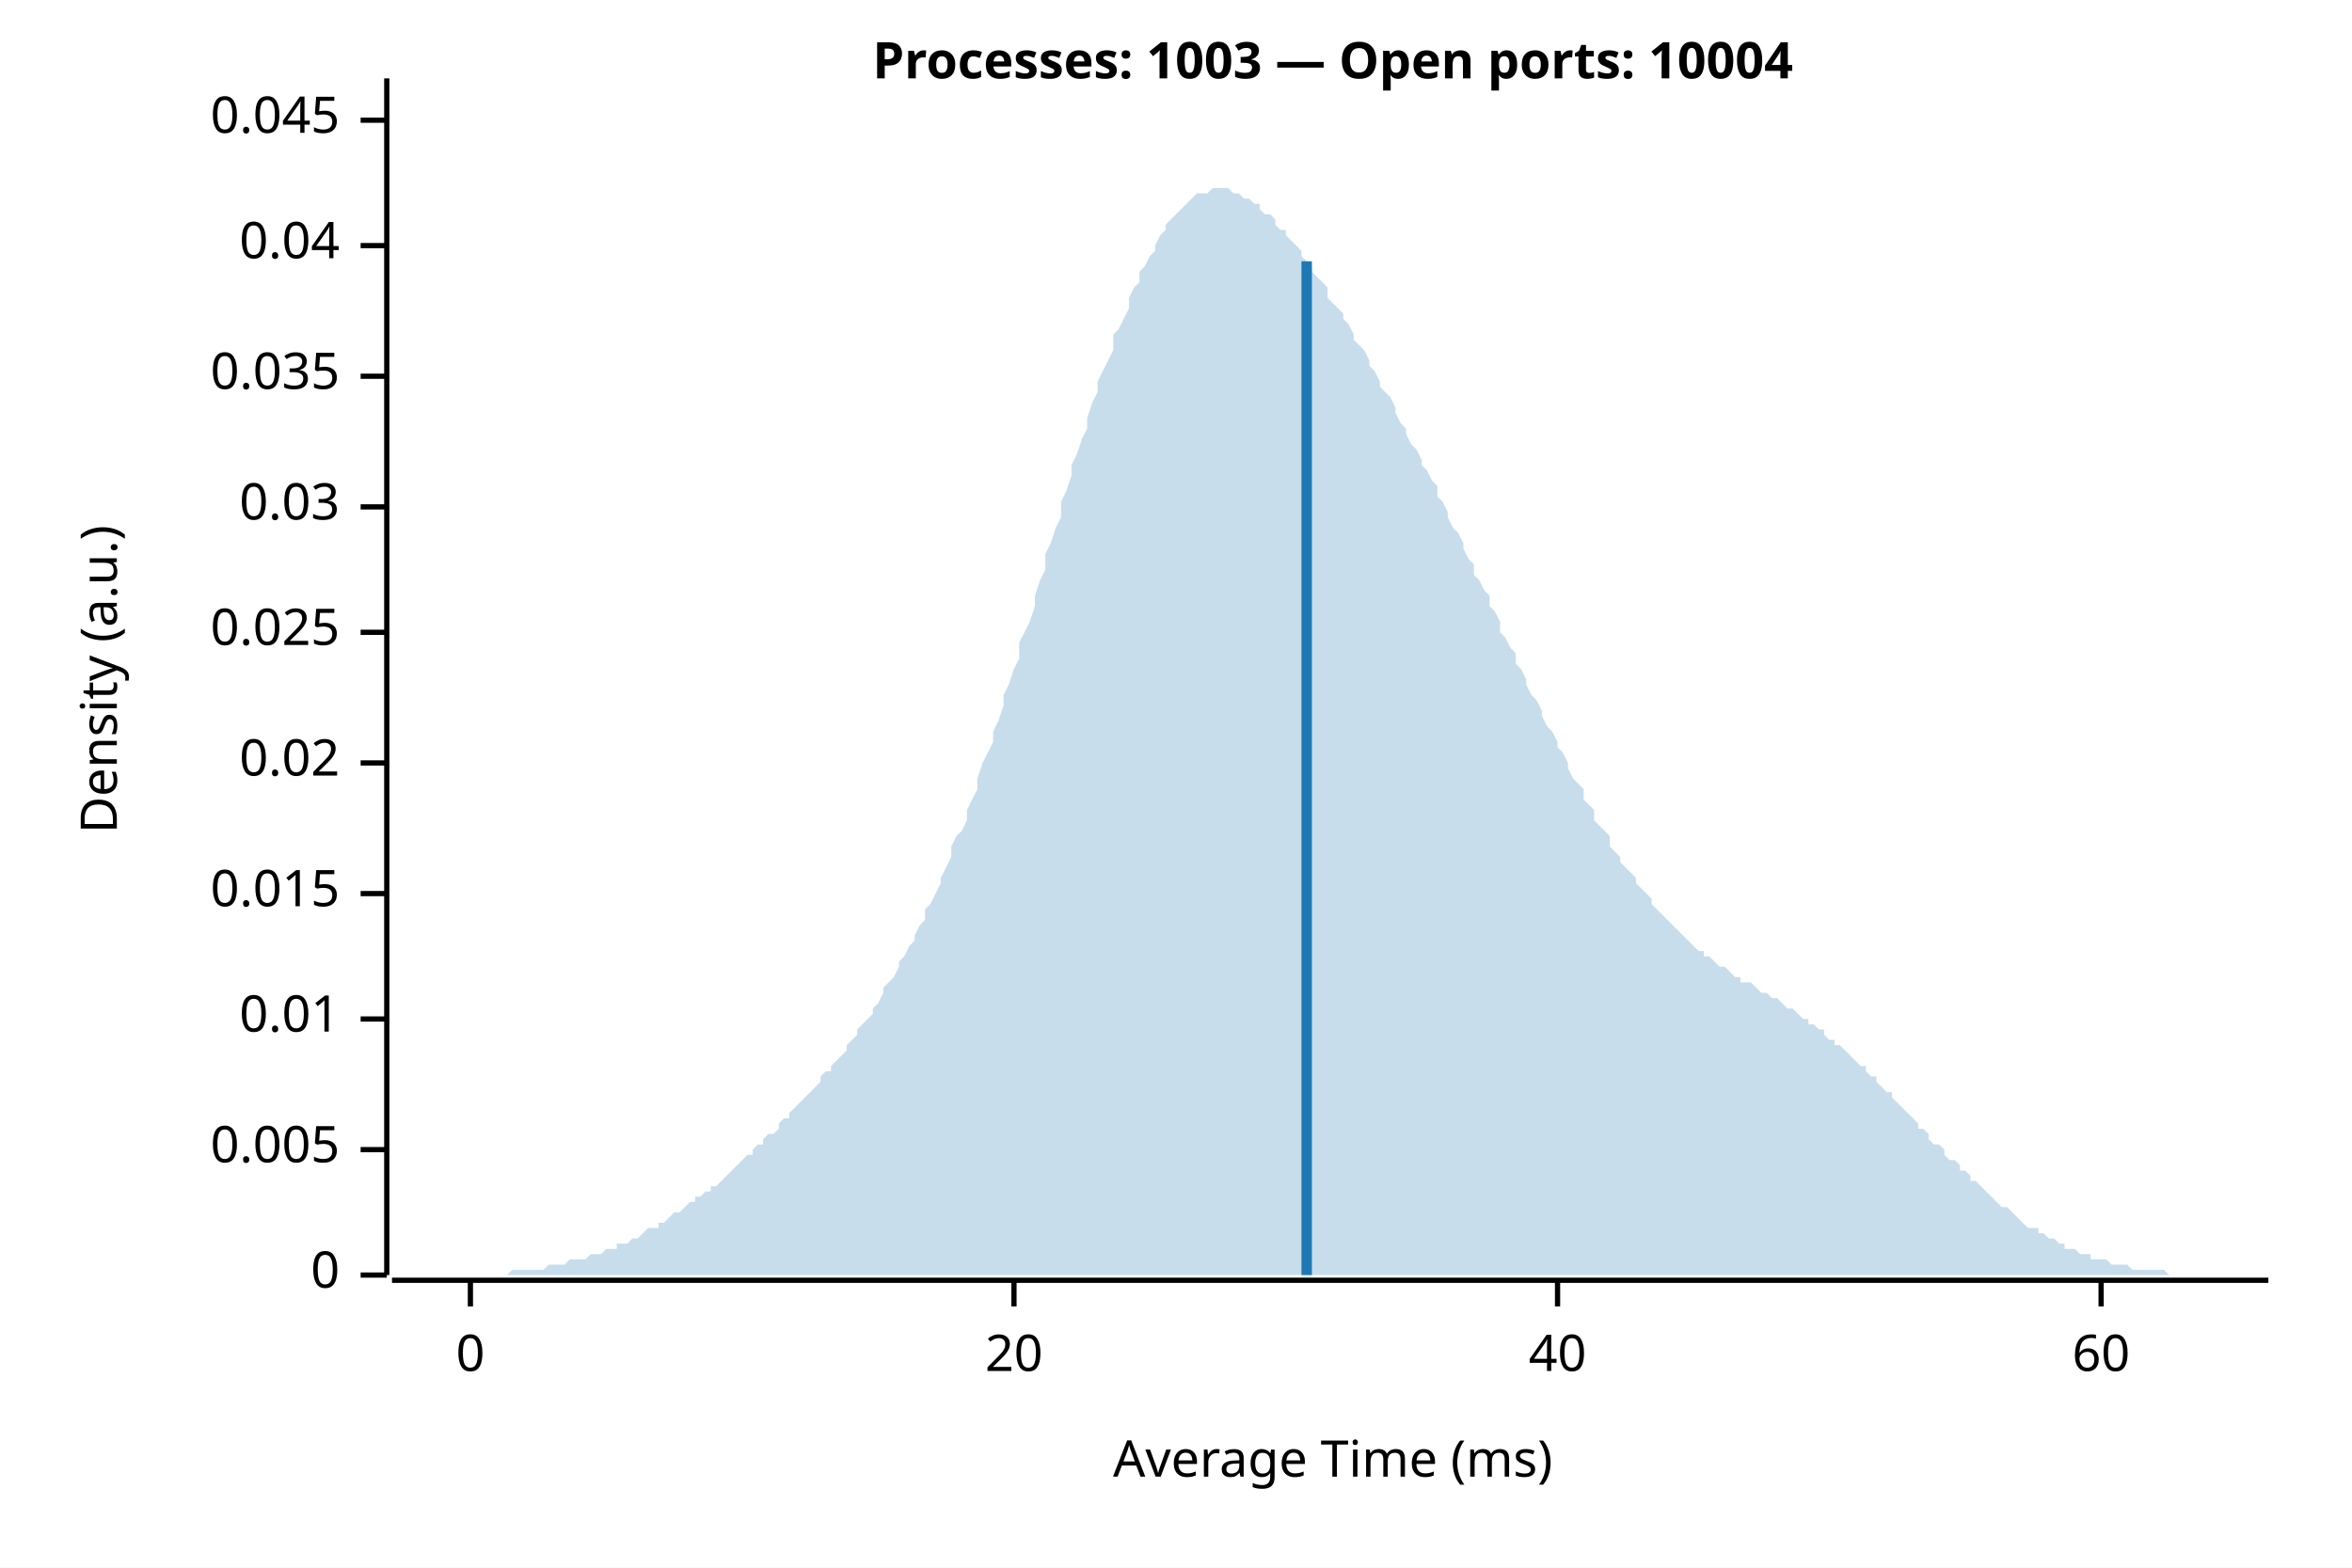
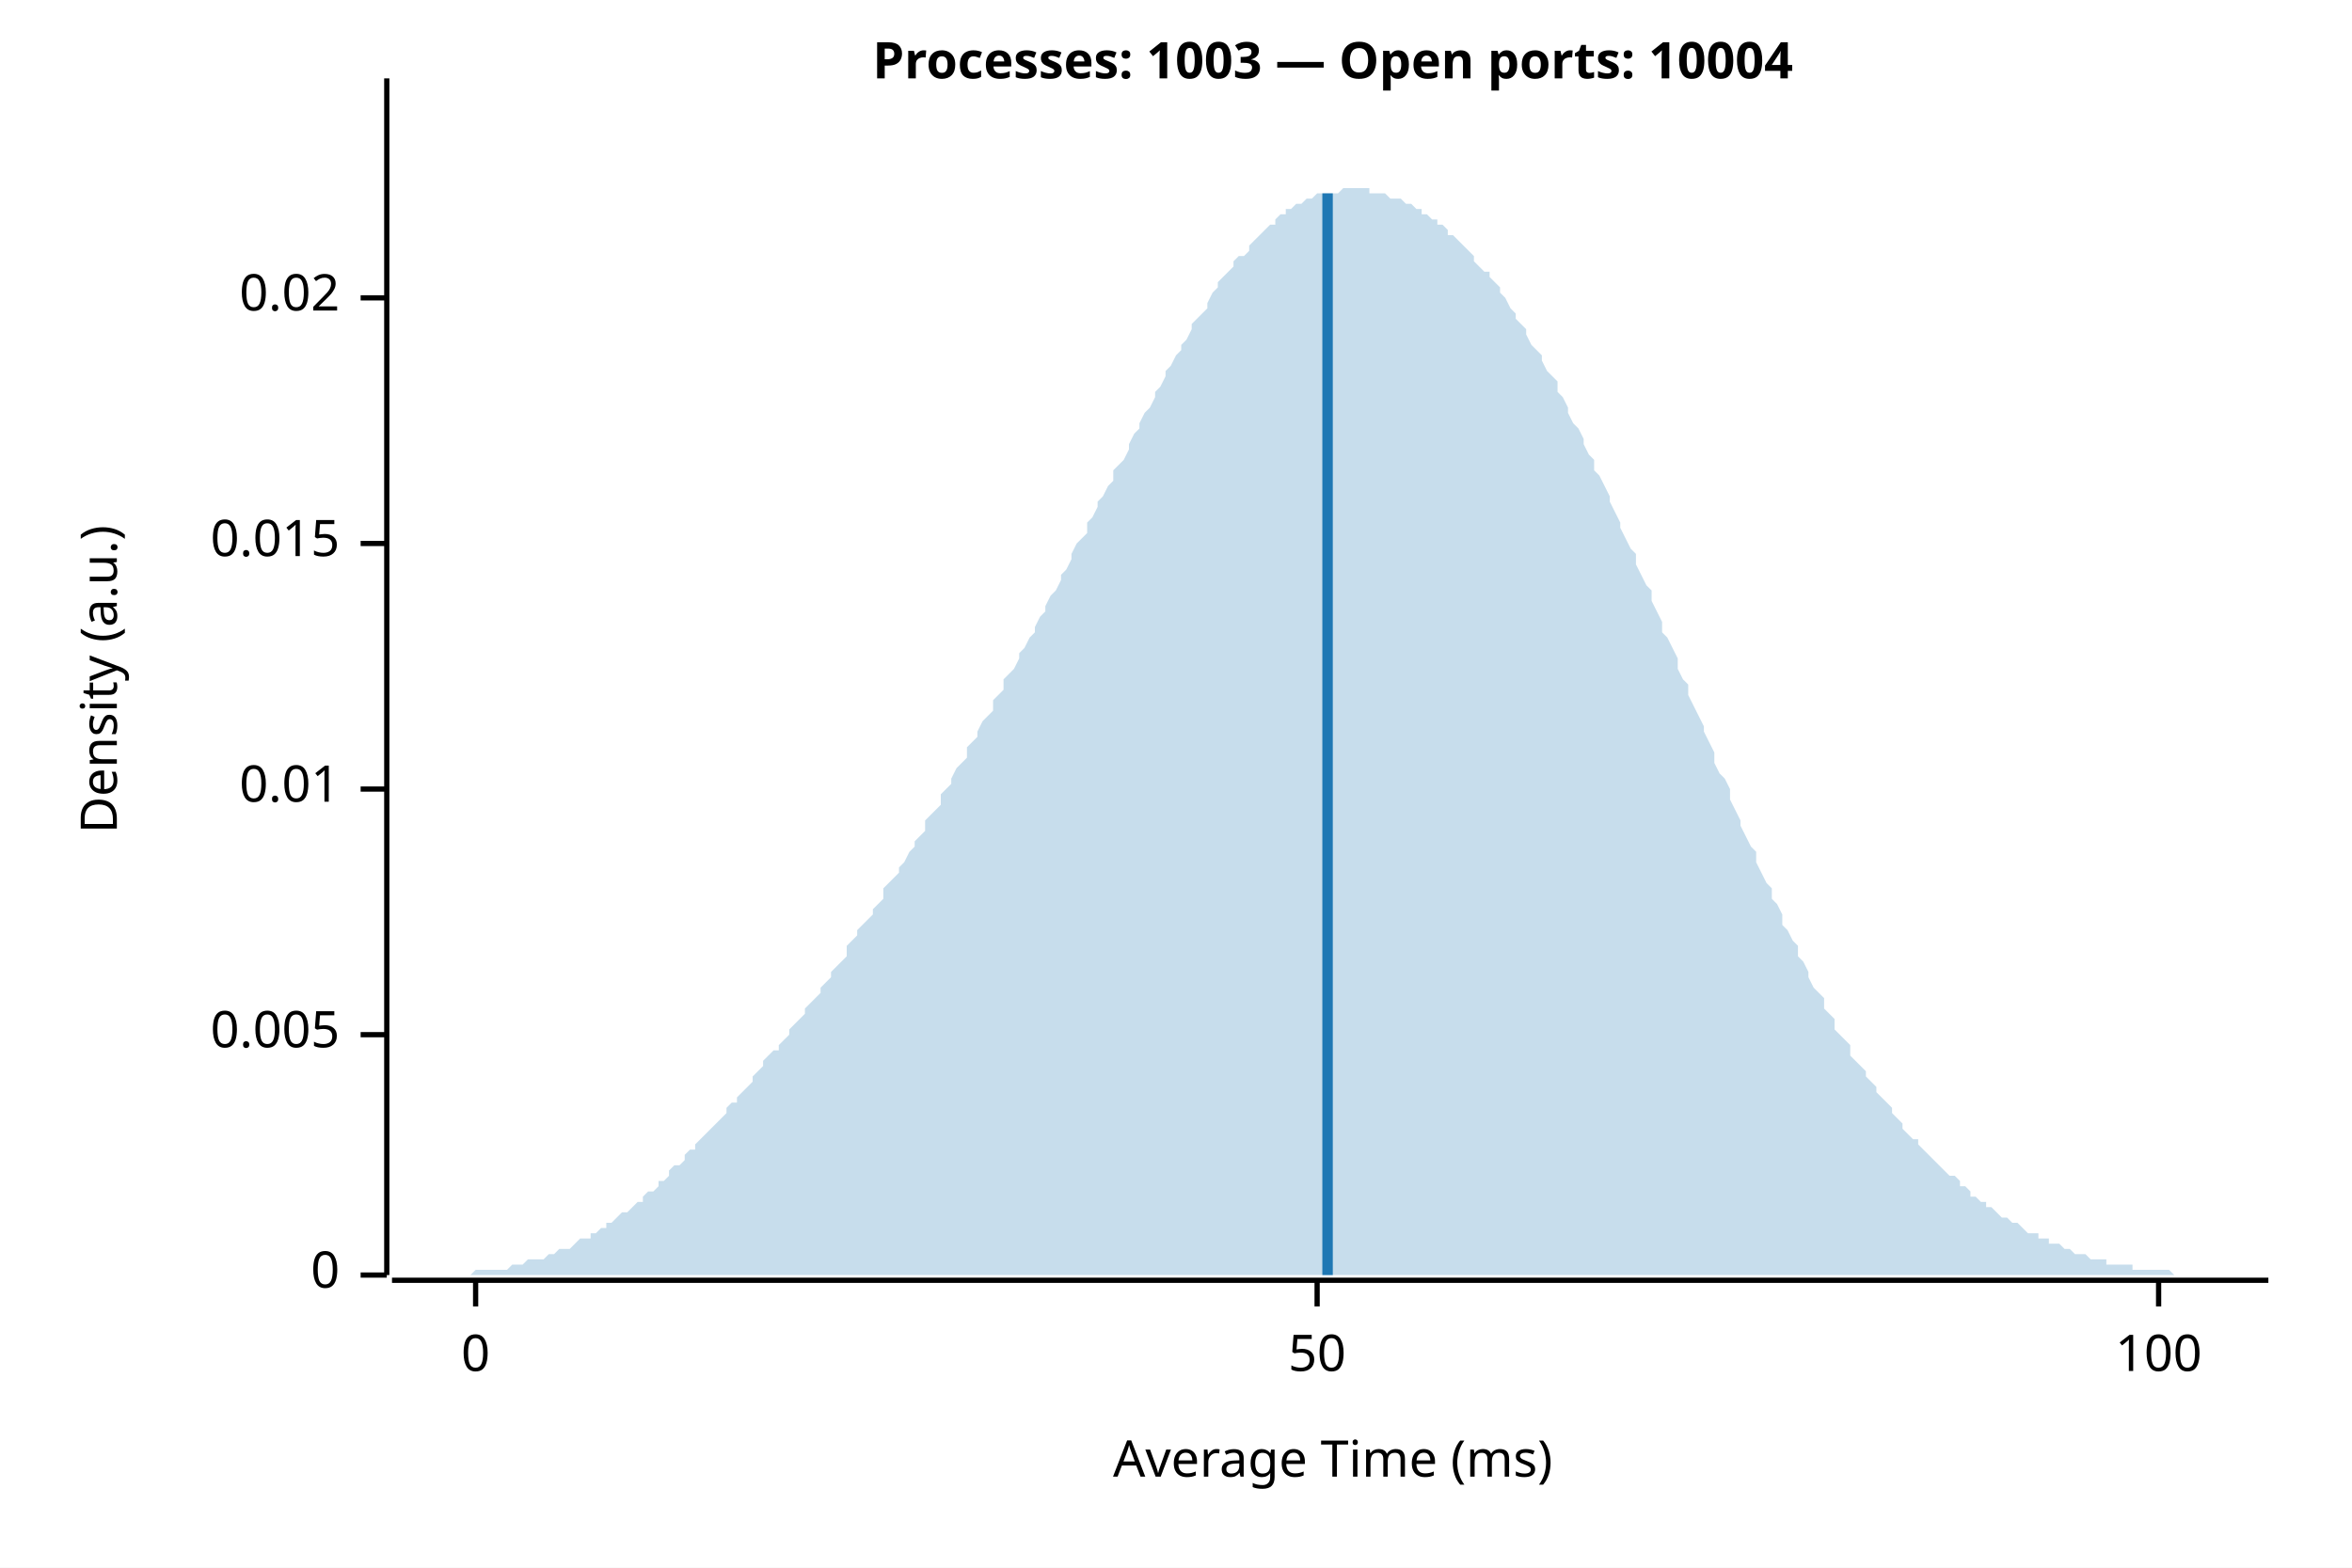
<svg xmlns="http://www.w3.org/2000/svg" width="450" height="300" viewBox="0 0 450 300">
  <rect width="100%" height="100%" fill="white" />
  <text x="255" y="15" font-weight="bold" text-anchor="middle" font-family="sans-serif" font-size="9.677" opacity="1" fill="#000000">Processes: 1003 — Open ports: 10004</text>
  <text x="15" y="130" dy="0.76em" text-anchor="middle" font-family="sans-serif" font-size="9.677" opacity="1" fill="#000000" transform="rotate(270, 15, 130)">
Density (a.u.)
</text>
  <text x="255" y="285" dy="-0.5ex" text-anchor="middle" font-family="sans-serif" font-size="9.677" opacity="1" fill="#000000">
Average Time (ms)
</text>
  <polyline fill="none" opacity="1" stroke="#000000" stroke-width="1" points="74,15 74,244 " />
  <text x="65" y="244" dy="0.5ex" text-anchor="end" font-family="sans-serif" font-size="9.677" opacity="1" fill="#000000">
0
</text>
  <polyline fill="none" opacity="1" stroke="#000000" stroke-width="1" points="69,244 74,244 " />
-   <text x="65" y="220" dy="0.5ex" text-anchor="end" font-family="sans-serif" font-size="9.677" opacity="1" fill="#000000">
+   <text x="65" y="198" dy="0.5ex" text-anchor="end" font-family="sans-serif" font-size="9.677" opacity="1" fill="#000000">
0.005
</text>
-   <polyline fill="none" opacity="1" stroke="#000000" stroke-width="1" points="69,220 74,220 " />
-   <text x="65" y="195" dy="0.5ex" text-anchor="end" font-family="sans-serif" font-size="9.677" opacity="1" fill="#000000">
+   <polyline fill="none" opacity="1" stroke="#000000" stroke-width="1" points="69,198 74,198 " />
+   <text x="65" y="151" dy="0.5ex" text-anchor="end" font-family="sans-serif" font-size="9.677" opacity="1" fill="#000000">
0.01
</text>
-   <polyline fill="none" opacity="1" stroke="#000000" stroke-width="1" points="69,195 74,195 " />
-   <text x="65" y="171" dy="0.5ex" text-anchor="end" font-family="sans-serif" font-size="9.677" opacity="1" fill="#000000">
+   <polyline fill="none" opacity="1" stroke="#000000" stroke-width="1" points="69,151 74,151 " />
+   <text x="65" y="104" dy="0.5ex" text-anchor="end" font-family="sans-serif" font-size="9.677" opacity="1" fill="#000000">
0.015
</text>
-   <polyline fill="none" opacity="1" stroke="#000000" stroke-width="1" points="69,171 74,171 " />
-   <text x="65" y="146" dy="0.5ex" text-anchor="end" font-family="sans-serif" font-size="9.677" opacity="1" fill="#000000">
+   <polyline fill="none" opacity="1" stroke="#000000" stroke-width="1" points="69,104 74,104 " />
+   <text x="65" y="57" dy="0.5ex" text-anchor="end" font-family="sans-serif" font-size="9.677" opacity="1" fill="#000000">
0.02
</text>
-   <polyline fill="none" opacity="1" stroke="#000000" stroke-width="1" points="69,146 74,146 " />
-   <text x="65" y="121" dy="0.5ex" text-anchor="end" font-family="sans-serif" font-size="9.677" opacity="1" fill="#000000">
- 0.025
- </text>
-   <polyline fill="none" opacity="1" stroke="#000000" stroke-width="1" points="69,121 74,121 " />
-   <text x="65" y="97" dy="0.5ex" text-anchor="end" font-family="sans-serif" font-size="9.677" opacity="1" fill="#000000">
- 0.03
- </text>
-   <polyline fill="none" opacity="1" stroke="#000000" stroke-width="1" points="69,97 74,97 " />
-   <text x="65" y="72" dy="0.5ex" text-anchor="end" font-family="sans-serif" font-size="9.677" opacity="1" fill="#000000">
- 0.035
- </text>
-   <polyline fill="none" opacity="1" stroke="#000000" stroke-width="1" points="69,72 74,72 " />
-   <text x="65" y="47" dy="0.5ex" text-anchor="end" font-family="sans-serif" font-size="9.677" opacity="1" fill="#000000">
- 0.04
- </text>
-   <polyline fill="none" opacity="1" stroke="#000000" stroke-width="1" points="69,47 74,47 " />
-   <text x="65" y="23" dy="0.5ex" text-anchor="end" font-family="sans-serif" font-size="9.677" opacity="1" fill="#000000">
- 0.045
- </text>
-   <polyline fill="none" opacity="1" stroke="#000000" stroke-width="1" points="69,23 74,23 " />
+   <polyline fill="none" opacity="1" stroke="#000000" stroke-width="1" points="69,57 74,57 " />
  <polyline fill="none" opacity="1" stroke="#000000" stroke-width="1" points="75,245 434,245 " />
-   <text x="90" y="255" dy="0.76em" text-anchor="middle" font-family="sans-serif" font-size="9.677" opacity="1" fill="#000000">
+   <text x="91" y="255" dy="0.76em" text-anchor="middle" font-family="sans-serif" font-size="9.677" opacity="1" fill="#000000">
0
</text>
-   <polyline fill="none" opacity="1" stroke="#000000" stroke-width="1" points="90,245 90,250 " />
-   <text x="194" y="255" dy="0.76em" text-anchor="middle" font-family="sans-serif" font-size="9.677" opacity="1" fill="#000000">
- 20
+   <polyline fill="none" opacity="1" stroke="#000000" stroke-width="1" points="91,245 91,250 " />
+   <text x="252" y="255" dy="0.76em" text-anchor="middle" font-family="sans-serif" font-size="9.677" opacity="1" fill="#000000">
+ 50
</text>
-   <polyline fill="none" opacity="1" stroke="#000000" stroke-width="1" points="194,245 194,250 " />
-   <text x="298" y="255" dy="0.76em" text-anchor="middle" font-family="sans-serif" font-size="9.677" opacity="1" fill="#000000">
- 40
+   <polyline fill="none" opacity="1" stroke="#000000" stroke-width="1" points="252,245 252,250 " />
+   <text x="413" y="255" dy="0.76em" text-anchor="middle" font-family="sans-serif" font-size="9.677" opacity="1" fill="#000000">
+ 100
</text>
-   <polyline fill="none" opacity="1" stroke="#000000" stroke-width="1" points="298,245 298,250 " />
-   <text x="402" y="255" dy="0.76em" text-anchor="middle" font-family="sans-serif" font-size="9.677" opacity="1" fill="#000000">
- 60
- </text>
-   <polyline fill="none" opacity="1" stroke="#000000" stroke-width="1" points="402,245 402,250 " />
-   <polygon opacity="0.25" fill="#1F78B4" points="75,244 75,244 76,244 77,244 77,244 78,244 79,244 80,244 80,244 81,244 82,244 82,244 83,244 84,244 85,244 85,244 86,244 87,244 87,244 88,244 89,244 90,244 90,244 91,244 92,244 92,244 93,244 94,244 95,244 95,244 96,244 97,244 98,243 98,243 99,243 100,243 100,243 101,243 102,243 103,243 103,243 104,243 105,242 105,242 106,242 107,242 108,242 108,242 109,241 110,241 110,241 111,241 112,241 113,240 113,240 114,240 115,240 116,239 116,239 117,239 118,239 118,238 119,238 120,238 121,237 121,237 122,237 123,236 123,236 124,235 125,235 126,235 126,234 127,234 128,233 128,233 129,232 130,232 131,231 131,231 132,230 133,230 133,229 134,229 135,228 136,228 136,227 137,227 138,226 139,225 139,225 140,224 141,223 141,223 142,222 143,221 144,221 144,220 145,219 146,219 146,218 147,217 148,217 149,216 149,215 150,214 151,214 151,213 152,212 153,211 154,210 154,210 155,209 156,208 157,207 157,206 158,205 159,205 159,204 160,203 161,202 162,201 162,200 163,199 164,198 164,197 165,196 166,195 167,194 167,193 168,192 169,190 169,189 170,188 171,187 172,185 172,184 173,183 174,181 175,180 175,179 176,177 177,176 177,174 178,173 179,171 180,169 180,168 181,166 182,164 182,162 183,160 184,159 185,157 185,155 186,153 187,151 187,149 188,146 189,144 190,142 190,140 191,138 192,135 192,133 193,131 194,128 195,126 195,123 196,121 197,119 198,116 198,114 199,111 200,109 200,106 201,104 202,101 203,99 203,96 204,94 205,91 205,89 206,87 207,84 208,82 208,80 209,77 210,75 210,73 211,71 212,69 213,67 213,64 214,63 215,61 216,59 216,57 217,55 218,54 218,52 219,51 220,49 221,48 221,47 222,45 223,44 223,43 224,42 225,41 226,40 226,40 227,39 228,38 228,38 229,37 230,37 231,37 231,37 232,36 233,36 233,36 234,36 235,36 236,37 236,37 237,37 238,38 239,38 239,38 240,39 241,39 241,40 242,41 243,41 244,42 244,43 245,44 246,44 246,45 247,46 248,47 249,48 249,49 250,50 251,51 251,52 252,53 253,54 254,55 254,57 255,58 256,59 257,60 257,61 258,62 259,64 259,65 260,66 261,67 262,69 262,70 263,71 264,73 264,74 265,75 266,76 267,78 267,79 268,81 269,82 269,83 270,85 271,86 272,88 272,89 273,90 274,92 275,93 275,95 276,96 277,98 277,99 278,101 279,102 280,104 280,105 281,107 282,108 282,110 283,111 284,113 285,114 285,116 286,117 287,119 287,121 288,122 289,124 290,125 290,127 291,128 292,130 292,131 293,133 294,134 295,136 295,137 296,139 297,140 298,142 298,143 299,144 300,146 300,147 301,149 302,150 303,151 303,153 304,154 305,155 305,157 306,158 307,159 308,160 308,162 309,163 310,164 310,165 311,166 312,167 313,168 313,169 314,170 315,171 316,172 316,173 317,174 318,175 318,175 319,176 320,177 321,178 321,178 322,179 323,180 323,180 324,181 325,182 326,182 326,183 327,183 328,184 328,184 329,185 330,185 331,186 331,186 332,187 333,187 333,188 334,188 335,188 336,189 336,189 337,190 338,190 339,191 339,191 340,191 341,192 341,192 342,193 343,193 344,194 344,194 345,195 346,195 346,196 347,196 348,197 349,197 349,198 350,199 351,199 351,200 352,200 353,201 354,202 354,202 355,203 356,204 357,204 357,205 358,206 359,206 359,207 360,208 361,209 362,209 362,210 363,211 364,212 364,212 365,213 366,214 367,215 367,216 368,216 369,217 369,218 370,219 371,219 372,220 372,221 373,222 374,222 375,223 375,224 376,224 377,225 377,226 378,226 379,227 380,228 380,228 381,229 382,230 382,230 383,231 384,231 385,232 385,232 386,233 387,234 387,234 388,235 389,235 390,235 390,236 391,236 392,237 392,237 393,237 394,238 395,238 395,239 396,239 397,239 398,240 398,240 399,240 400,240 400,241 401,241 402,241 403,241 403,241 404,242 405,242 405,242 406,242 407,242 408,243 408,243 409,243 410,243 410,243 411,243 412,243 413,243 413,243 414,243 415,244 416,244 416,244 417,244 418,244 418,244 419,244 420,244 421,244 421,244 422,244 423,244 423,244 424,244 425,244 426,244 426,244 427,244 428,244 428,244 429,244 430,244 431,244 431,244 432,244 433,244 434,244 434,244 75,244 " />
-   <polyline fill="none" opacity="1" stroke="#1F78B4" stroke-width="2" points="250,244 250,50 " />
+   <polyline fill="none" opacity="1" stroke="#000000" stroke-width="1" points="413,245 413,250 " />
+   <polygon opacity="0.25" fill="#1F78B4" points="75,244 75,244 76,244 77,244 77,244 78,244 79,244 80,244 80,244 81,244 82,244 82,244 83,244 84,244 85,244 85,244 86,244 87,244 87,244 88,244 89,244 90,244 90,244 91,243 92,243 92,243 93,243 94,243 95,243 95,243 96,243 97,243 98,242 98,242 99,242 100,242 100,242 101,241 102,241 103,241 103,241 104,241 105,240 105,240 106,240 107,239 108,239 108,239 109,239 110,238 110,238 111,237 112,237 113,237 113,236 114,236 115,235 116,235 116,234 117,234 118,233 118,233 119,232 120,232 121,231 121,231 122,230 123,230 123,229 124,228 125,228 126,227 126,226 127,226 128,225 128,224 129,223 130,223 131,222 131,221 132,220 133,220 133,219 134,218 135,217 136,216 136,216 137,215 138,214 139,213 139,212 140,211 141,211 141,210 142,209 143,208 144,207 144,206 145,205 146,204 146,203 147,202 148,201 149,201 149,200 150,199 151,198 151,197 152,196 153,195 154,194 154,193 155,192 156,191 157,190 157,189 158,188 159,187 159,186 160,185 161,184 162,183 162,181 163,180 164,179 164,178 165,177 166,176 167,175 167,174 168,173 169,172 169,170 170,169 171,168 172,167 172,166 173,165 174,163 175,162 175,161 176,160 177,159 177,157 178,156 179,155 180,154 180,152 181,151 182,150 182,149 183,147 184,146 185,145 185,143 186,142 187,141 187,140 188,138 189,137 190,136 190,134 191,133 192,132 192,130 193,129 194,128 195,126 195,125 196,124 197,122 198,121 198,120 199,118 200,117 200,116 201,114 202,113 203,111 203,110 204,109 205,107 205,106 206,104 207,103 208,102 208,100 209,99 210,97 210,96 211,95 212,93 213,92 213,90 214,89 215,88 216,86 216,85 217,83 218,82 218,81 219,79 220,78 221,76 221,75 222,74 223,72 223,71 224,70 225,68 226,67 226,66 227,65 228,63 228,62 229,61 230,60 231,59 231,58 232,56 233,55 233,54 234,53 235,52 236,51 236,50 237,49 238,49 239,48 239,47 240,46 241,45 241,45 242,44 243,43 244,43 244,42 245,41 246,41 246,40 247,40 248,39 249,39 249,39 250,38 251,38 251,38 252,37 253,37 254,37 254,37 255,37 256,37 257,36 257,36 258,36 259,36 259,36 260,36 261,36 262,36 262,37 263,37 264,37 264,37 265,37 266,38 267,38 267,38 268,38 269,39 269,39 270,39 271,40 272,40 272,41 273,41 274,42 275,42 275,43 276,43 277,44 277,45 278,45 279,46 280,47 280,47 281,48 282,49 282,50 283,51 284,52 285,52 285,53 286,54 287,55 287,56 288,57 289,59 290,60 290,61 291,62 292,63 292,64 293,66 294,67 295,68 295,69 296,71 297,72 298,73 298,75 299,76 300,78 300,79 301,81 302,82 303,84 303,85 304,87 305,88 305,90 306,91 307,93 308,95 308,96 309,98 310,100 310,101 311,103 312,105 313,106 313,108 314,110 315,112 316,113 316,115 317,117 318,119 318,121 319,122 320,124 321,126 321,128 322,130 323,131 323,133 324,135 325,137 326,139 326,140 327,142 328,144 328,146 329,148 330,149 331,151 331,153 332,155 333,157 333,158 334,160 335,162 336,163 336,165 337,167 338,169 339,170 339,172 340,173 341,175 341,177 342,178 343,180 344,181 344,183 345,184 346,186 346,187 347,189 348,190 349,191 349,193 350,194 351,195 351,197 352,198 353,199 354,200 354,202 355,203 356,204 357,205 357,206 358,207 359,208 359,209 360,210 361,211 362,212 362,213 363,214 364,215 364,216 365,217 366,218 367,218 367,219 368,220 369,221 369,221 370,222 371,223 372,224 372,224 373,225 374,225 375,226 375,227 376,227 377,228 377,229 378,229 379,230 380,230 380,231 381,231 382,232 382,232 383,233 384,233 385,234 385,234 386,234 387,235 387,235 388,236 389,236 390,236 390,237 391,237 392,237 392,238 393,238 394,238 395,239 395,239 396,239 397,240 398,240 398,240 399,240 400,241 400,241 401,241 402,241 403,241 403,242 404,242 405,242 405,242 406,242 407,242 408,242 408,243 409,243 410,243 410,243 411,243 412,243 413,243 413,243 414,243 415,243 416,244 416,244 417,244 418,244 418,244 419,244 420,244 421,244 421,244 422,244 423,244 423,244 424,244 425,244 426,244 426,244 427,244 428,244 428,244 429,244 430,244 431,244 431,244 432,244 433,244 434,244 434,244 75,244 " />
+   <polyline fill="none" opacity="1" stroke="#1F78B4" stroke-width="2" points="254,244 254,37 " />
</svg>
